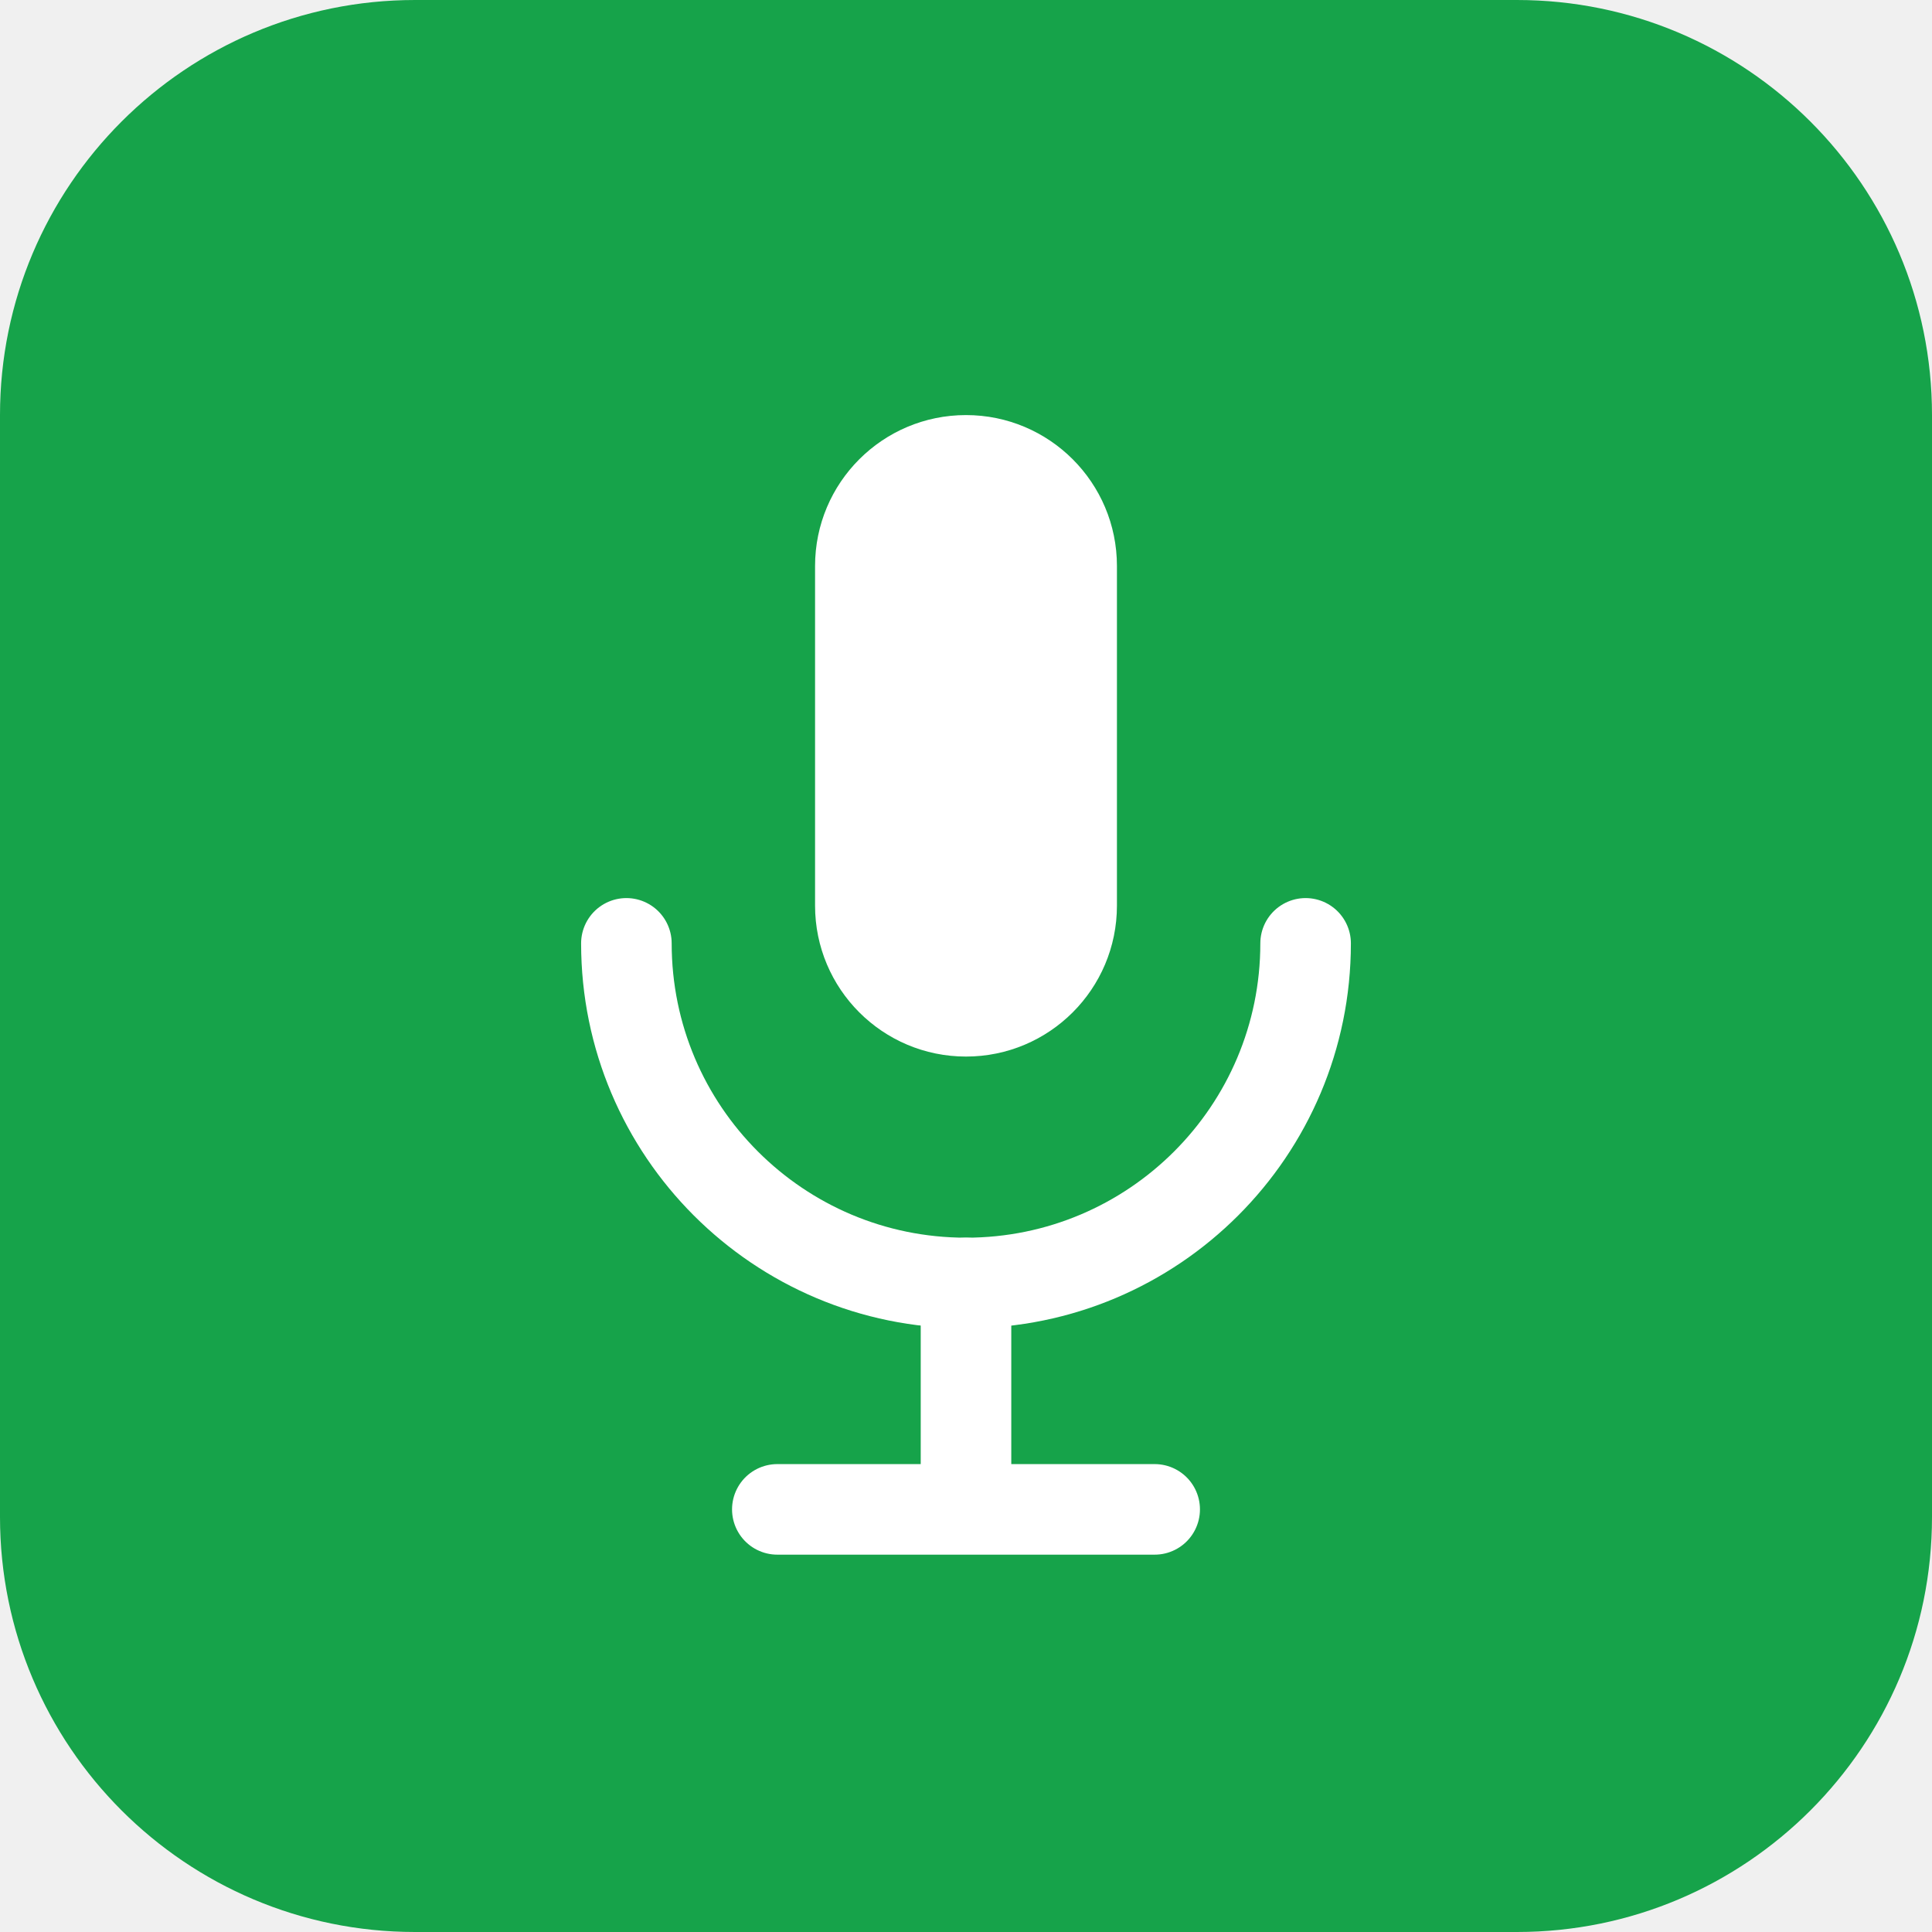
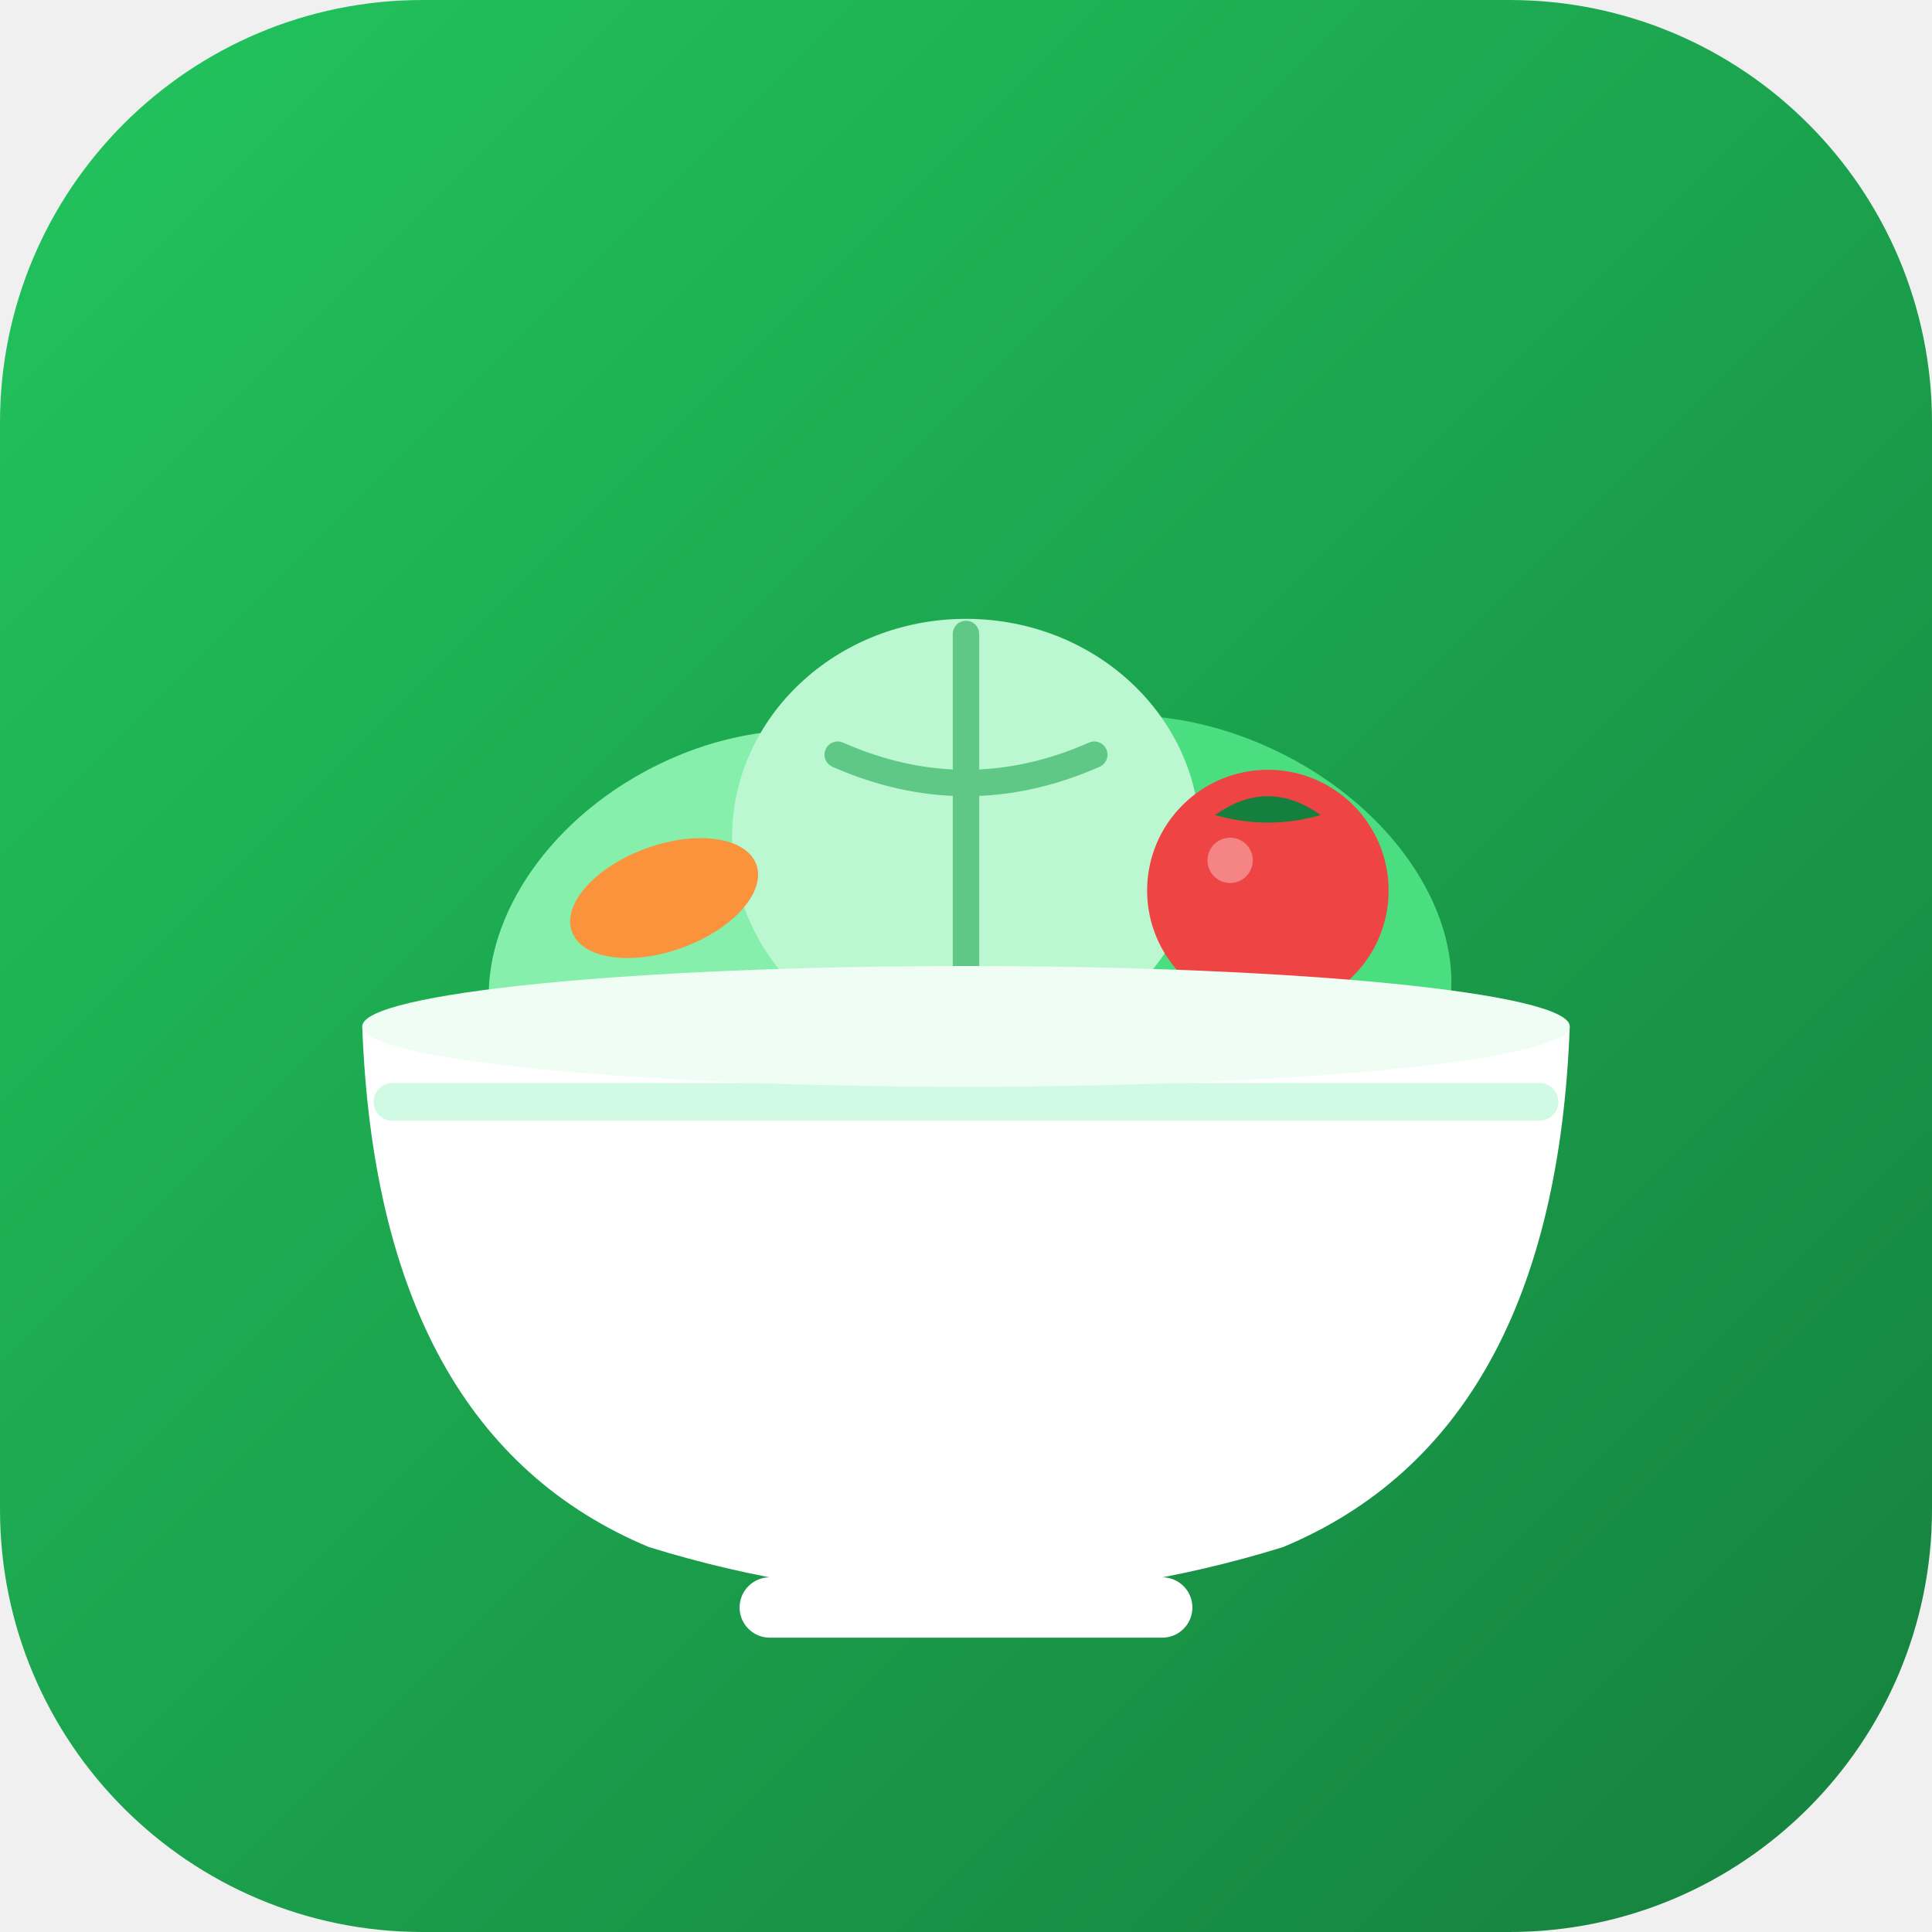
<svg xmlns="http://www.w3.org/2000/svg" viewBox="0 0 512 512">
-   <rect width="512" height="512" rx="110" fill="#16a34a" />
-   <rect x="216" y="110" width="80" height="170" rx="40" fill="#fff" />
-   <path d="M166 250a90 90 0 0 0 180 0" fill="none" stroke="#fff" stroke-width="24" stroke-linecap="round" />
-   <path d="M256 340v60M206 400h100" stroke="#fff" stroke-width="24" stroke-linecap="round" />
+   <defs>
+     <linearGradient id="g" x1="0" y1="0" x2="1" y2="1">
+       <stop offset="0" stop-color="#22c55e" />
+       <stop offset="1" stop-color="#15803d" />
+     </linearGradient>
+   </defs>
+   <rect width="512" height="512" rx="112" fill="url(#g)" />
+   <ellipse cx="196" cy="250" rx="70" ry="52" transform="rotate(-28 196 250)" fill="#86efac" />
+   <ellipse cx="316" cy="246" rx="72" ry="52" transform="rotate(26 316 246)" fill="#4ade80" />
+   <ellipse cx="256" cy="222" rx="62" ry="58" fill="#bbf7d0" />
+   <path d="M256 168 V262 M222 200 Q256 215 290 200" stroke="#16a34a" stroke-width="7" fill="none" stroke-linecap="round" opacity=".55" />
+   <circle cx="336" cy="236" r="32" fill="#ef4444" />
+   <path d="M322 216 q14 -10 28 0 q-14 4 -28 0z" fill="#15803d" />
+   <circle cx="326" cy="228" r="6" fill="#fff" opacity=".35" />
+   <ellipse cx="176" cy="238" rx="26" ry="14" transform="rotate(-20 176 238)" fill="#fb923c" />
+   <path d="M96 272 H416 Q412 380 340 410 Q256 436 172 410 Q100 380 96 272Z" fill="#ffffff" />
+   <path d="M104 292 H408" stroke="#d1fae5" stroke-width="10" stroke-linecap="round" />
+   <ellipse cx="256" cy="272" rx="160" ry="16" fill="#f0fdf4" />
+   <rect x="196" y="418" width="120" height="16" rx="8" fill="#ffffff" />
</svg>
